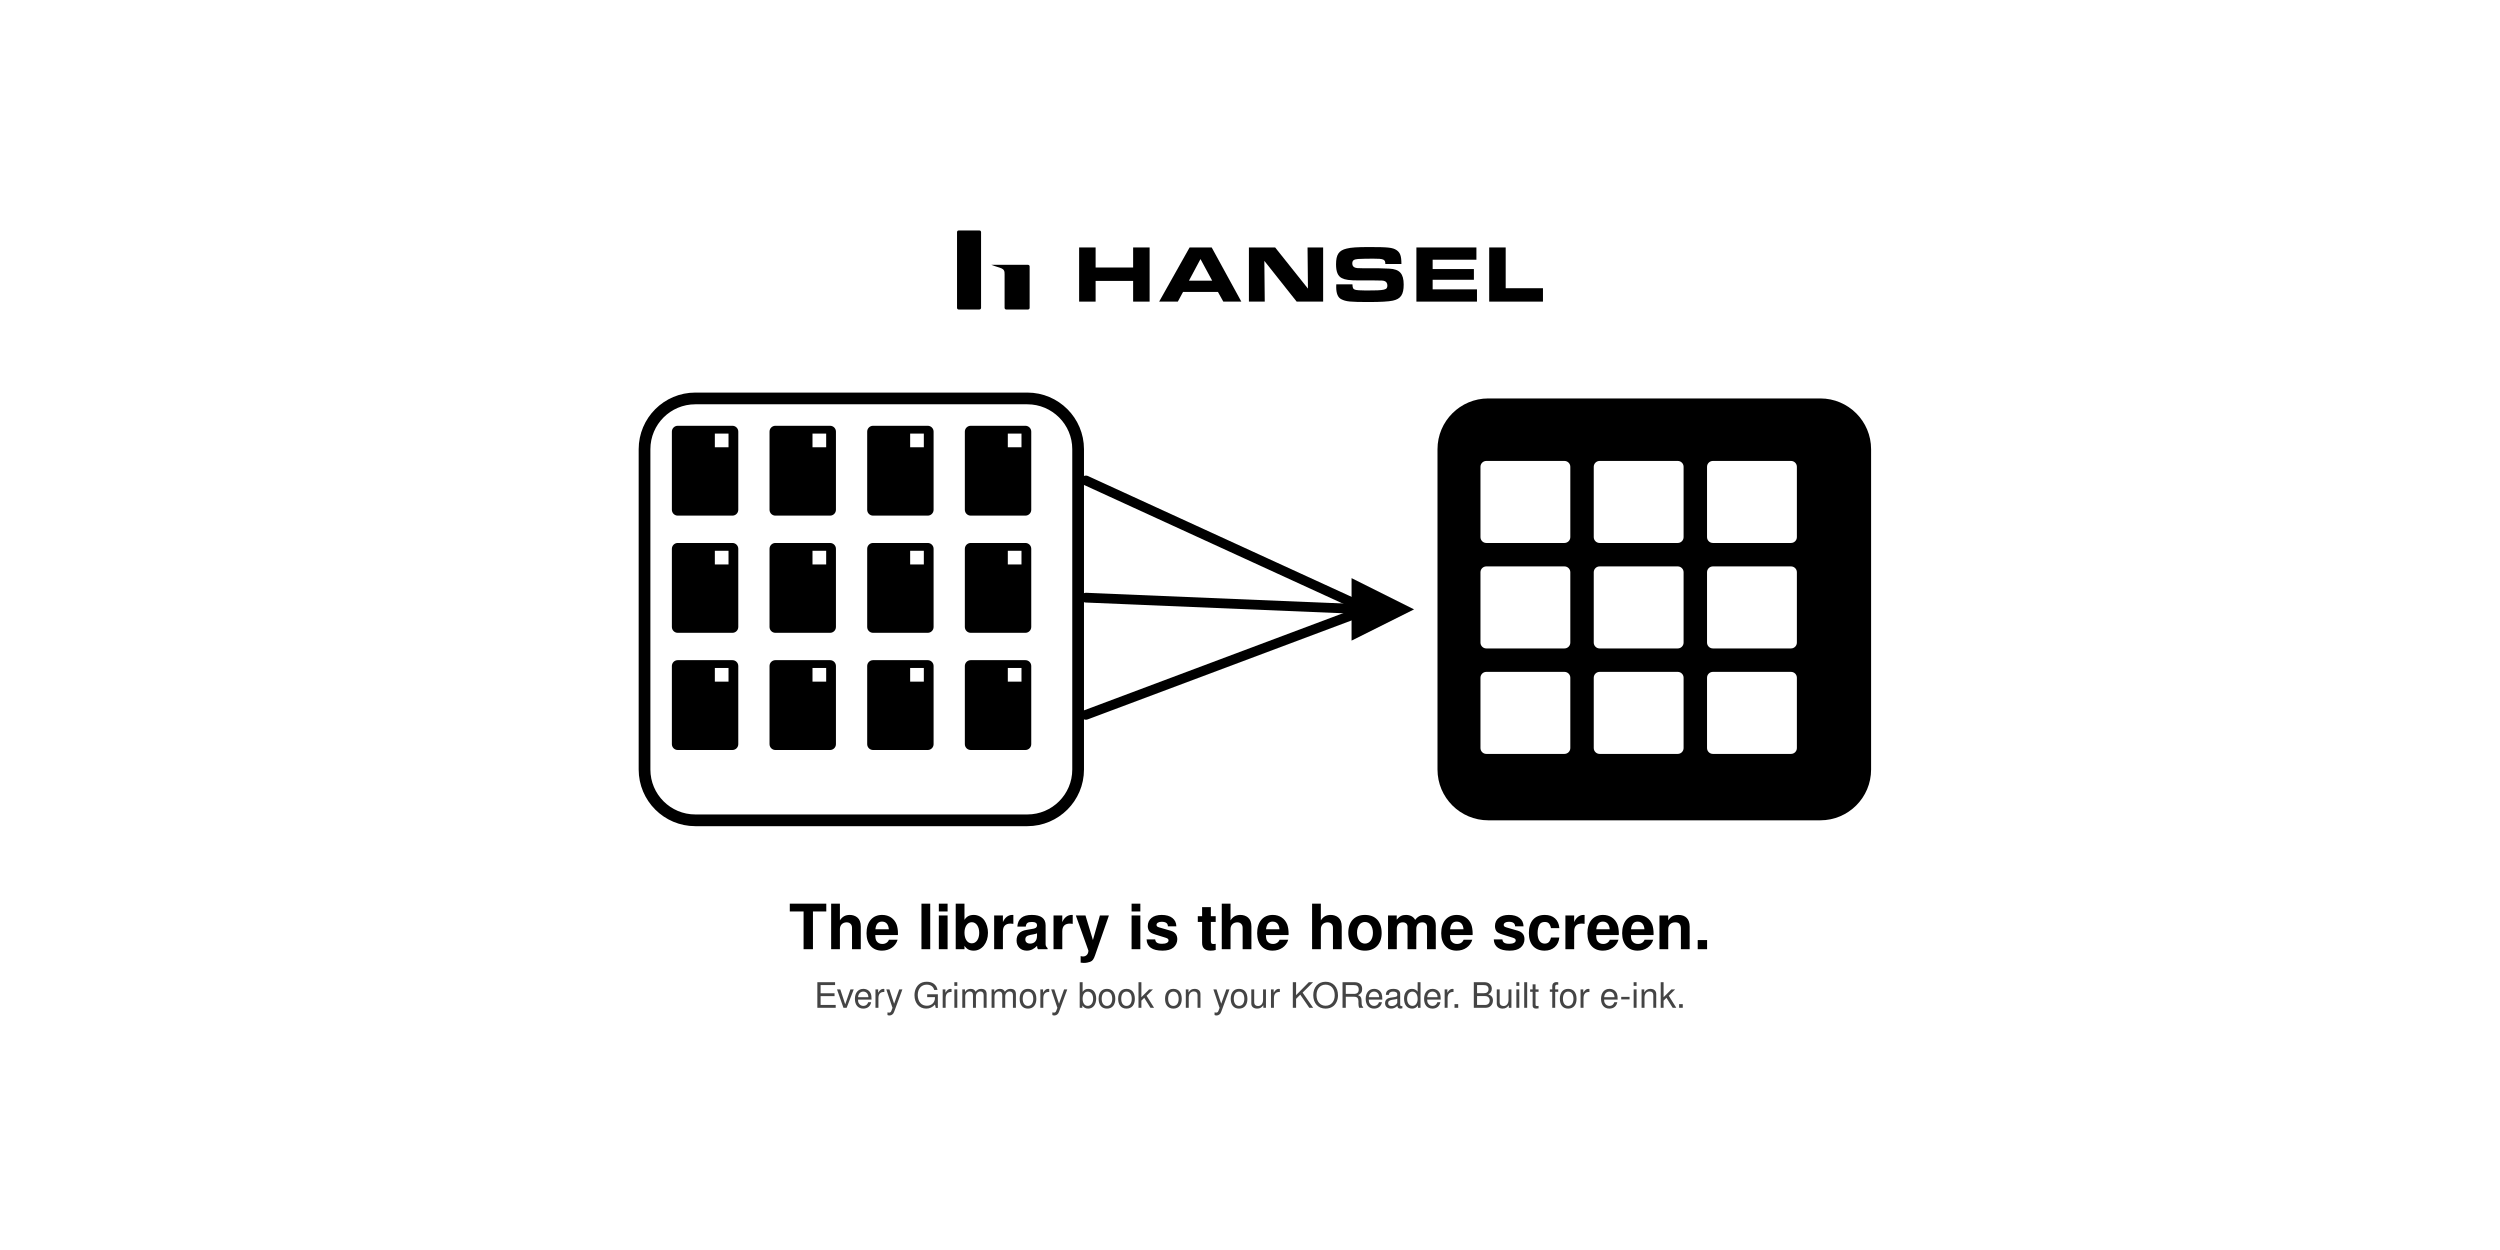
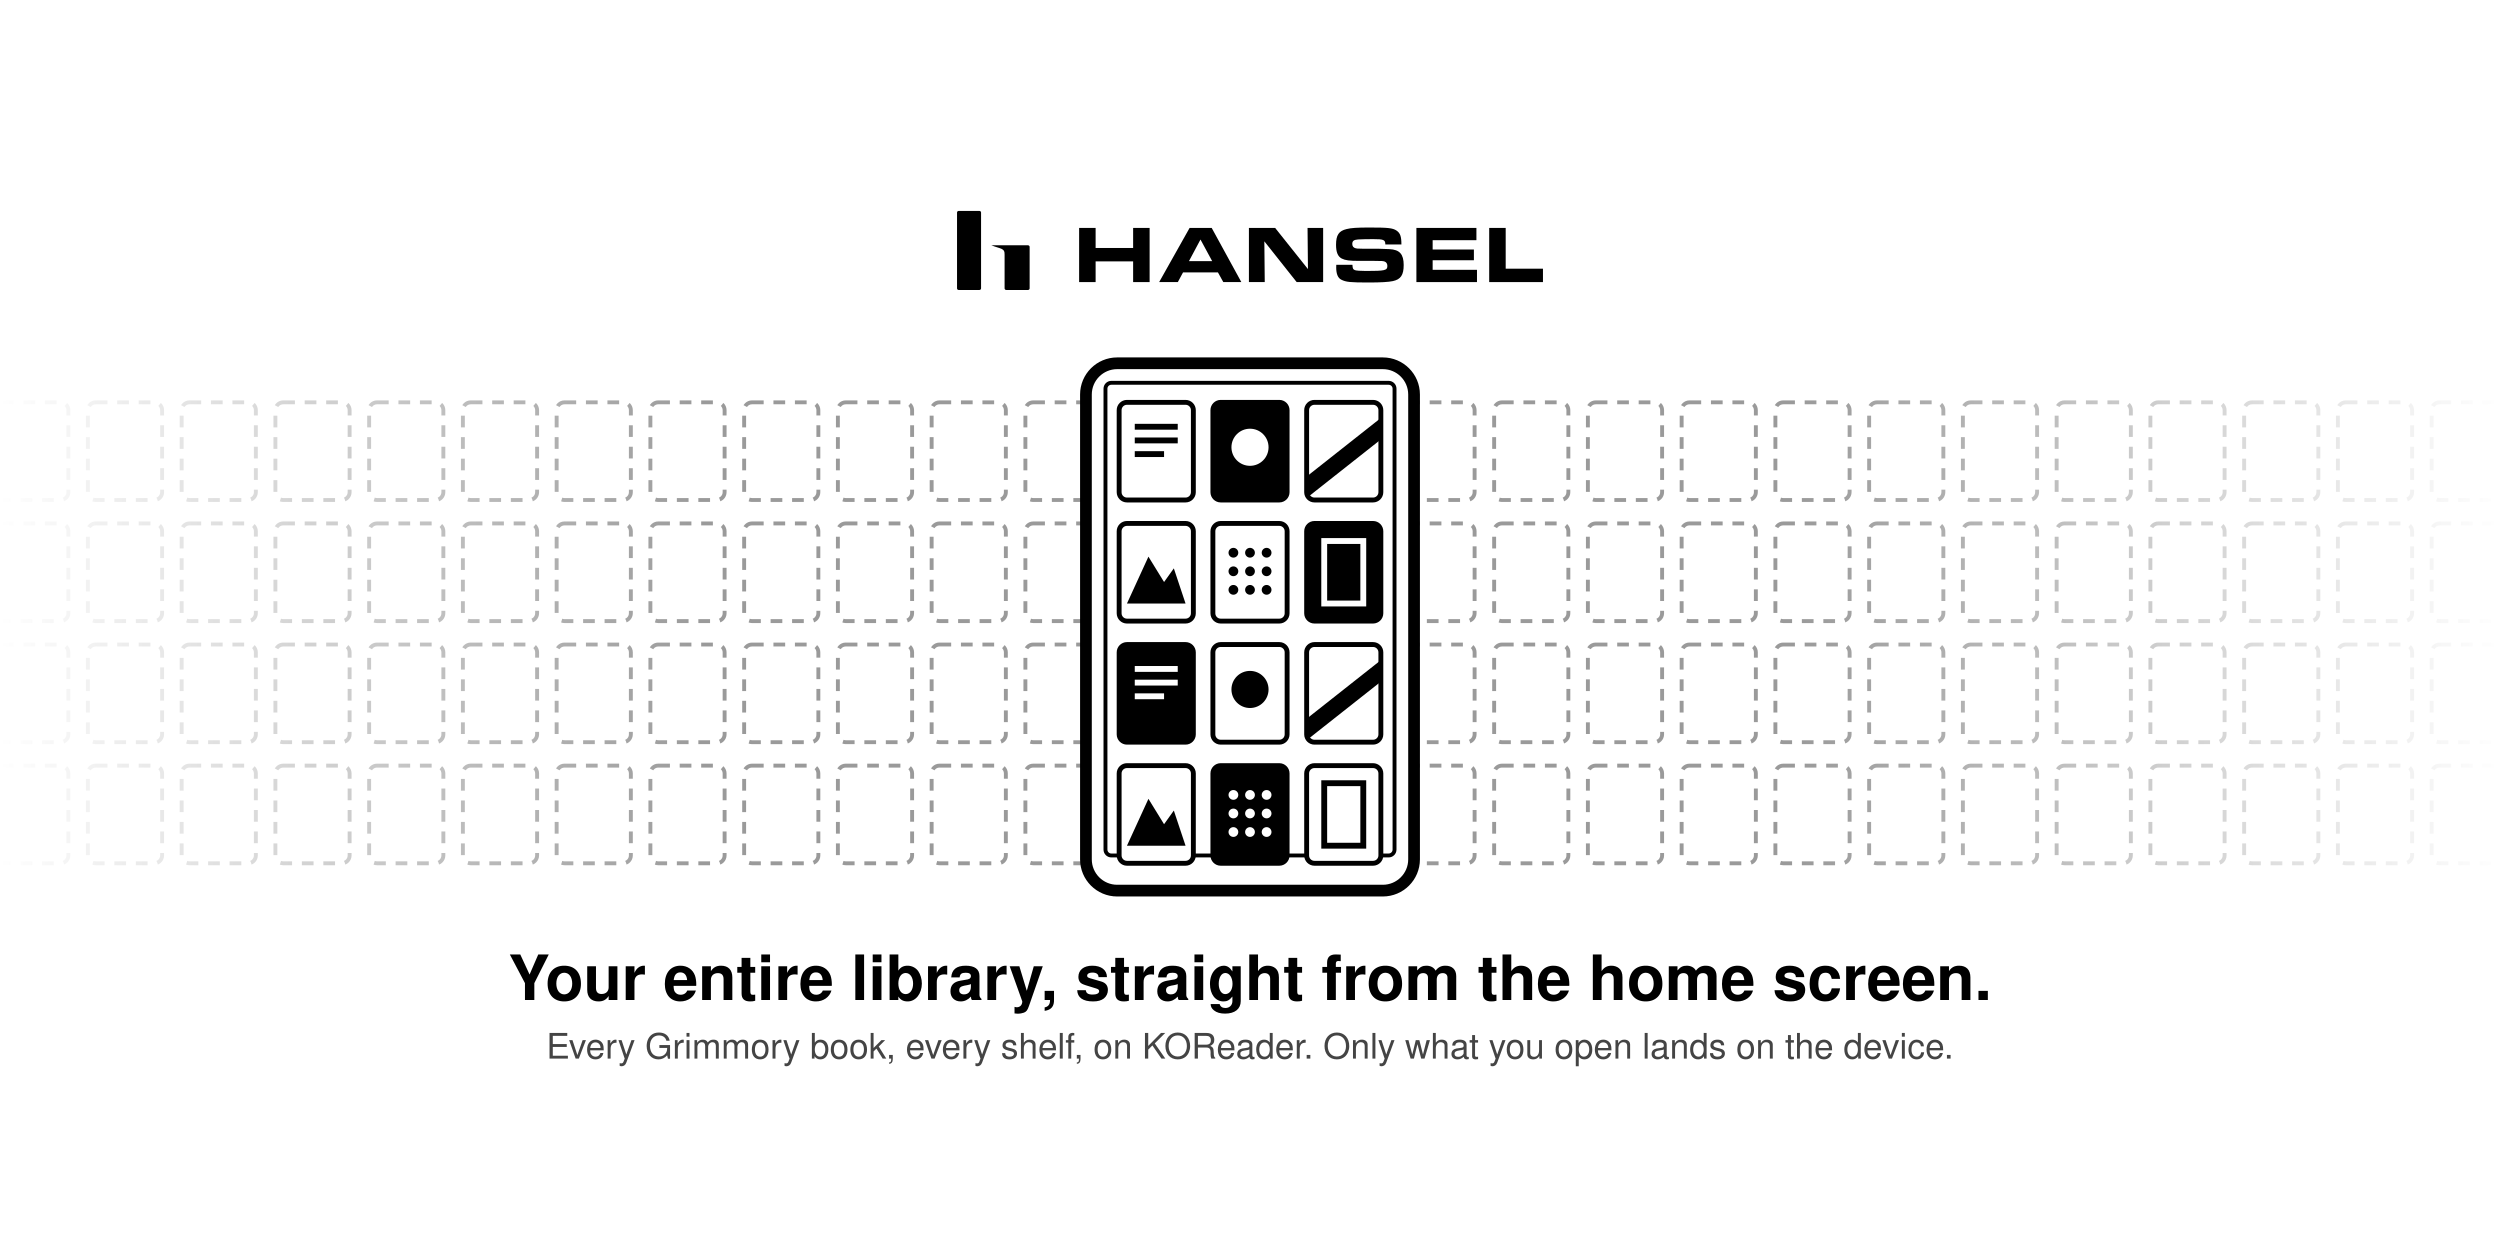
<svg xmlns="http://www.w3.org/2000/svg" width="1280" height="640" viewBox="0 0 1280 640">
+   <defs>
+     <linearGradient id="fl" x1="0" x2="1">
+       <stop offset="0" stop-color="#fff" />
+       <stop offset="1" stop-color="#fff" stop-opacity="0" />
+     </linearGradient>
+     <linearGradient id="fr" x1="1" x2="0">
+       <stop offset="0" stop-color="#fff" />
+       <stop offset="1" stop-color="#fff" stop-opacity="0" />
+     </linearGradient>
+   </defs>
  <rect width="1280" height="640" fill="#fff" />
-   <g transform="translate(490 118) scale(0.05161)" fill="#000">
+   <g>
+     <rect x="-99.0" y="206" width="38" height="50" rx="4" fill="none" stroke="#9a9a9a" stroke-width="2" stroke-dasharray="6 5" />
+     <rect x="-51.0" y="206" width="38" height="50" rx="4" fill="none" stroke="#9a9a9a" stroke-width="2" stroke-dasharray="6 5" />
+     <rect x="-3.0" y="206" width="38" height="50" rx="4" fill="none" stroke="#9a9a9a" stroke-width="2" stroke-dasharray="6 5" />
+     <rect x="45.0" y="206" width="38" height="50" rx="4" fill="none" stroke="#9a9a9a" stroke-width="2" stroke-dasharray="6 5" />
+     <rect x="93.0" y="206" width="38" height="50" rx="4" fill="none" stroke="#9a9a9a" stroke-width="2" stroke-dasharray="6 5" />
+     <rect x="141.0" y="206" width="38" height="50" rx="4" fill="none" stroke="#9a9a9a" stroke-width="2" stroke-dasharray="6 5" />
+     <rect x="189.0" y="206" width="38" height="50" rx="4" fill="none" stroke="#9a9a9a" stroke-width="2" stroke-dasharray="6 5" />
+     <rect x="237.0" y="206" width="38" height="50" rx="4" fill="none" stroke="#9a9a9a" stroke-width="2" stroke-dasharray="6 5" />
+     <rect x="285.0" y="206" width="38" height="50" rx="4" fill="none" stroke="#9a9a9a" stroke-width="2" stroke-dasharray="6 5" />
+     <rect x="333.0" y="206" width="38" height="50" rx="4" fill="none" stroke="#9a9a9a" stroke-width="2" stroke-dasharray="6 5" />
+     <rect x="381.0" y="206" width="38" height="50" rx="4" fill="none" stroke="#9a9a9a" stroke-width="2" stroke-dasharray="6 5" />
+     <rect x="429.0" y="206" width="38" height="50" rx="4" fill="none" stroke="#9a9a9a" stroke-width="2" stroke-dasharray="6 5" />
+     <rect x="477.0" y="206" width="38" height="50" rx="4" fill="none" stroke="#9a9a9a" stroke-width="2" stroke-dasharray="6 5" />
+     <rect x="525.0" y="206" width="38" height="50" rx="4" fill="none" stroke="#9a9a9a" stroke-width="2" stroke-dasharray="6 5" />
+     <rect x="717.0" y="206" width="38" height="50" rx="4" fill="none" stroke="#9a9a9a" stroke-width="2" stroke-dasharray="6 5" />
+     <rect x="765.0" y="206" width="38" height="50" rx="4" fill="none" stroke="#9a9a9a" stroke-width="2" stroke-dasharray="6 5" />
+     <rect x="813.0" y="206" width="38" height="50" rx="4" fill="none" stroke="#9a9a9a" stroke-width="2" stroke-dasharray="6 5" />
+     <rect x="861.0" y="206" width="38" height="50" rx="4" fill="none" stroke="#9a9a9a" stroke-width="2" stroke-dasharray="6 5" />
+     <rect x="909.0" y="206" width="38" height="50" rx="4" fill="none" stroke="#9a9a9a" stroke-width="2" stroke-dasharray="6 5" />
+     <rect x="957.0" y="206" width="38" height="50" rx="4" fill="none" stroke="#9a9a9a" stroke-width="2" stroke-dasharray="6 5" />
+     <rect x="1005.0" y="206" width="38" height="50" rx="4" fill="none" stroke="#9a9a9a" stroke-width="2" stroke-dasharray="6 5" />
+     <rect x="1053.0" y="206" width="38" height="50" rx="4" fill="none" stroke="#9a9a9a" stroke-width="2" stroke-dasharray="6 5" />
+     <rect x="1101.0" y="206" width="38" height="50" rx="4" fill="none" stroke="#9a9a9a" stroke-width="2" stroke-dasharray="6 5" />
+     <rect x="1149.0" y="206" width="38" height="50" rx="4" fill="none" stroke="#9a9a9a" stroke-width="2" stroke-dasharray="6 5" />
+     <rect x="1197.0" y="206" width="38" height="50" rx="4" fill="none" stroke="#9a9a9a" stroke-width="2" stroke-dasharray="6 5" />
+     <rect x="1245.0" y="206" width="38" height="50" rx="4" fill="none" stroke="#9a9a9a" stroke-width="2" stroke-dasharray="6 5" />
+     <rect x="1293.0" y="206" width="38" height="50" rx="4" fill="none" stroke="#9a9a9a" stroke-width="2" stroke-dasharray="6 5" />
+     <rect x="1341.0" y="206" width="38" height="50" rx="4" fill="none" stroke="#9a9a9a" stroke-width="2" stroke-dasharray="6 5" />
+     <rect x="1389.0" y="206" width="38" height="50" rx="4" fill="none" stroke="#9a9a9a" stroke-width="2" stroke-dasharray="6 5" />
+     <rect x="-99.0" y="268" width="38" height="50" rx="4" fill="none" stroke="#9a9a9a" stroke-width="2" stroke-dasharray="6 5" />
+     <rect x="-51.0" y="268" width="38" height="50" rx="4" fill="none" stroke="#9a9a9a" stroke-width="2" stroke-dasharray="6 5" />
+     <rect x="-3.0" y="268" width="38" height="50" rx="4" fill="none" stroke="#9a9a9a" stroke-width="2" stroke-dasharray="6 5" />
+     <rect x="45.0" y="268" width="38" height="50" rx="4" fill="none" stroke="#9a9a9a" stroke-width="2" stroke-dasharray="6 5" />
+     <rect x="93.0" y="268" width="38" height="50" rx="4" fill="none" stroke="#9a9a9a" stroke-width="2" stroke-dasharray="6 5" />
+     <rect x="141.0" y="268" width="38" height="50" rx="4" fill="none" stroke="#9a9a9a" stroke-width="2" stroke-dasharray="6 5" />
+     <rect x="189.0" y="268" width="38" height="50" rx="4" fill="none" stroke="#9a9a9a" stroke-width="2" stroke-dasharray="6 5" />
+     <rect x="237.0" y="268" width="38" height="50" rx="4" fill="none" stroke="#9a9a9a" stroke-width="2" stroke-dasharray="6 5" />
+     <rect x="285.0" y="268" width="38" height="50" rx="4" fill="none" stroke="#9a9a9a" stroke-width="2" stroke-dasharray="6 5" />
+     <rect x="333.0" y="268" width="38" height="50" rx="4" fill="none" stroke="#9a9a9a" stroke-width="2" stroke-dasharray="6 5" />
+     <rect x="381.0" y="268" width="38" height="50" rx="4" fill="none" stroke="#9a9a9a" stroke-width="2" stroke-dasharray="6 5" />
+     <rect x="429.0" y="268" width="38" height="50" rx="4" fill="none" stroke="#9a9a9a" stroke-width="2" stroke-dasharray="6 5" />
+     <rect x="477.0" y="268" width="38" height="50" rx="4" fill="none" stroke="#9a9a9a" stroke-width="2" stroke-dasharray="6 5" />
+     <rect x="525.0" y="268" width="38" height="50" rx="4" fill="none" stroke="#9a9a9a" stroke-width="2" stroke-dasharray="6 5" />
+     <rect x="717.0" y="268" width="38" height="50" rx="4" fill="none" stroke="#9a9a9a" stroke-width="2" stroke-dasharray="6 5" />
+     <rect x="765.0" y="268" width="38" height="50" rx="4" fill="none" stroke="#9a9a9a" stroke-width="2" stroke-dasharray="6 5" />
+     <rect x="813.0" y="268" width="38" height="50" rx="4" fill="none" stroke="#9a9a9a" stroke-width="2" stroke-dasharray="6 5" />
+     <rect x="861.0" y="268" width="38" height="50" rx="4" fill="none" stroke="#9a9a9a" stroke-width="2" stroke-dasharray="6 5" />
+     <rect x="909.0" y="268" width="38" height="50" rx="4" fill="none" stroke="#9a9a9a" stroke-width="2" stroke-dasharray="6 5" />
+     <rect x="957.0" y="268" width="38" height="50" rx="4" fill="none" stroke="#9a9a9a" stroke-width="2" stroke-dasharray="6 5" />
+     <rect x="1005.0" y="268" width="38" height="50" rx="4" fill="none" stroke="#9a9a9a" stroke-width="2" stroke-dasharray="6 5" />
+     <rect x="1053.0" y="268" width="38" height="50" rx="4" fill="none" stroke="#9a9a9a" stroke-width="2" stroke-dasharray="6 5" />
+     <rect x="1101.0" y="268" width="38" height="50" rx="4" fill="none" stroke="#9a9a9a" stroke-width="2" stroke-dasharray="6 5" />
+     <rect x="1149.0" y="268" width="38" height="50" rx="4" fill="none" stroke="#9a9a9a" stroke-width="2" stroke-dasharray="6 5" />
+     <rect x="1197.0" y="268" width="38" height="50" rx="4" fill="none" stroke="#9a9a9a" stroke-width="2" stroke-dasharray="6 5" />
+     <rect x="1245.0" y="268" width="38" height="50" rx="4" fill="none" stroke="#9a9a9a" stroke-width="2" stroke-dasharray="6 5" />
+     <rect x="1293.0" y="268" width="38" height="50" rx="4" fill="none" stroke="#9a9a9a" stroke-width="2" stroke-dasharray="6 5" />
+     <rect x="1341.0" y="268" width="38" height="50" rx="4" fill="none" stroke="#9a9a9a" stroke-width="2" stroke-dasharray="6 5" />
+     <rect x="1389.0" y="268" width="38" height="50" rx="4" fill="none" stroke="#9a9a9a" stroke-width="2" stroke-dasharray="6 5" />
+     <rect x="-99.0" y="330" width="38" height="50" rx="4" fill="none" stroke="#9a9a9a" stroke-width="2" stroke-dasharray="6 5" />
+     <rect x="-51.0" y="330" width="38" height="50" rx="4" fill="none" stroke="#9a9a9a" stroke-width="2" stroke-dasharray="6 5" />
+     <rect x="-3.0" y="330" width="38" height="50" rx="4" fill="none" stroke="#9a9a9a" stroke-width="2" stroke-dasharray="6 5" />
+     <rect x="45.0" y="330" width="38" height="50" rx="4" fill="none" stroke="#9a9a9a" stroke-width="2" stroke-dasharray="6 5" />
+     <rect x="93.0" y="330" width="38" height="50" rx="4" fill="none" stroke="#9a9a9a" stroke-width="2" stroke-dasharray="6 5" />
+     <rect x="141.0" y="330" width="38" height="50" rx="4" fill="none" stroke="#9a9a9a" stroke-width="2" stroke-dasharray="6 5" />
+     <rect x="189.0" y="330" width="38" height="50" rx="4" fill="none" stroke="#9a9a9a" stroke-width="2" stroke-dasharray="6 5" />
+     <rect x="237.0" y="330" width="38" height="50" rx="4" fill="none" stroke="#9a9a9a" stroke-width="2" stroke-dasharray="6 5" />
+     <rect x="285.0" y="330" width="38" height="50" rx="4" fill="none" stroke="#9a9a9a" stroke-width="2" stroke-dasharray="6 5" />
+     <rect x="333.0" y="330" width="38" height="50" rx="4" fill="none" stroke="#9a9a9a" stroke-width="2" stroke-dasharray="6 5" />
+     <rect x="381.0" y="330" width="38" height="50" rx="4" fill="none" stroke="#9a9a9a" stroke-width="2" stroke-dasharray="6 5" />
+     <rect x="429.0" y="330" width="38" height="50" rx="4" fill="none" stroke="#9a9a9a" stroke-width="2" stroke-dasharray="6 5" />
+     <rect x="477.0" y="330" width="38" height="50" rx="4" fill="none" stroke="#9a9a9a" stroke-width="2" stroke-dasharray="6 5" />
+     <rect x="525.0" y="330" width="38" height="50" rx="4" fill="none" stroke="#9a9a9a" stroke-width="2" stroke-dasharray="6 5" />
+     <rect x="717.0" y="330" width="38" height="50" rx="4" fill="none" stroke="#9a9a9a" stroke-width="2" stroke-dasharray="6 5" />
+     <rect x="765.0" y="330" width="38" height="50" rx="4" fill="none" stroke="#9a9a9a" stroke-width="2" stroke-dasharray="6 5" />
+     <rect x="813.0" y="330" width="38" height="50" rx="4" fill="none" stroke="#9a9a9a" stroke-width="2" stroke-dasharray="6 5" />
+     <rect x="861.0" y="330" width="38" height="50" rx="4" fill="none" stroke="#9a9a9a" stroke-width="2" stroke-dasharray="6 5" />
+     <rect x="909.0" y="330" width="38" height="50" rx="4" fill="none" stroke="#9a9a9a" stroke-width="2" stroke-dasharray="6 5" />
+     <rect x="957.0" y="330" width="38" height="50" rx="4" fill="none" stroke="#9a9a9a" stroke-width="2" stroke-dasharray="6 5" />
+     <rect x="1005.0" y="330" width="38" height="50" rx="4" fill="none" stroke="#9a9a9a" stroke-width="2" stroke-dasharray="6 5" />
+     <rect x="1053.0" y="330" width="38" height="50" rx="4" fill="none" stroke="#9a9a9a" stroke-width="2" stroke-dasharray="6 5" />
+     <rect x="1101.0" y="330" width="38" height="50" rx="4" fill="none" stroke="#9a9a9a" stroke-width="2" stroke-dasharray="6 5" />
+     <rect x="1149.0" y="330" width="38" height="50" rx="4" fill="none" stroke="#9a9a9a" stroke-width="2" stroke-dasharray="6 5" />
+     <rect x="1197.0" y="330" width="38" height="50" rx="4" fill="none" stroke="#9a9a9a" stroke-width="2" stroke-dasharray="6 5" />
+     <rect x="1245.0" y="330" width="38" height="50" rx="4" fill="none" stroke="#9a9a9a" stroke-width="2" stroke-dasharray="6 5" />
+     <rect x="1293.0" y="330" width="38" height="50" rx="4" fill="none" stroke="#9a9a9a" stroke-width="2" stroke-dasharray="6 5" />
+     <rect x="1341.0" y="330" width="38" height="50" rx="4" fill="none" stroke="#9a9a9a" stroke-width="2" stroke-dasharray="6 5" />
+     <rect x="1389.0" y="330" width="38" height="50" rx="4" fill="none" stroke="#9a9a9a" stroke-width="2" stroke-dasharray="6 5" />
+     <rect x="-99.0" y="392" width="38" height="50" rx="4" fill="none" stroke="#9a9a9a" stroke-width="2" stroke-dasharray="6 5" />
+     <rect x="-51.0" y="392" width="38" height="50" rx="4" fill="none" stroke="#9a9a9a" stroke-width="2" stroke-dasharray="6 5" />
+     <rect x="-3.0" y="392" width="38" height="50" rx="4" fill="none" stroke="#9a9a9a" stroke-width="2" stroke-dasharray="6 5" />
+     <rect x="45.0" y="392" width="38" height="50" rx="4" fill="none" stroke="#9a9a9a" stroke-width="2" stroke-dasharray="6 5" />
+     <rect x="93.0" y="392" width="38" height="50" rx="4" fill="none" stroke="#9a9a9a" stroke-width="2" stroke-dasharray="6 5" />
+     <rect x="141.0" y="392" width="38" height="50" rx="4" fill="none" stroke="#9a9a9a" stroke-width="2" stroke-dasharray="6 5" />
+     <rect x="189.0" y="392" width="38" height="50" rx="4" fill="none" stroke="#9a9a9a" stroke-width="2" stroke-dasharray="6 5" />
+     <rect x="237.0" y="392" width="38" height="50" rx="4" fill="none" stroke="#9a9a9a" stroke-width="2" stroke-dasharray="6 5" />
+     <rect x="285.0" y="392" width="38" height="50" rx="4" fill="none" stroke="#9a9a9a" stroke-width="2" stroke-dasharray="6 5" />
+     <rect x="333.0" y="392" width="38" height="50" rx="4" fill="none" stroke="#9a9a9a" stroke-width="2" stroke-dasharray="6 5" />
+     <rect x="381.0" y="392" width="38" height="50" rx="4" fill="none" stroke="#9a9a9a" stroke-width="2" stroke-dasharray="6 5" />
+     <rect x="429.0" y="392" width="38" height="50" rx="4" fill="none" stroke="#9a9a9a" stroke-width="2" stroke-dasharray="6 5" />
+     <rect x="477.0" y="392" width="38" height="50" rx="4" fill="none" stroke="#9a9a9a" stroke-width="2" stroke-dasharray="6 5" />
+     <rect x="525.0" y="392" width="38" height="50" rx="4" fill="none" stroke="#9a9a9a" stroke-width="2" stroke-dasharray="6 5" />
+     <rect x="717.0" y="392" width="38" height="50" rx="4" fill="none" stroke="#9a9a9a" stroke-width="2" stroke-dasharray="6 5" />
+     <rect x="765.0" y="392" width="38" height="50" rx="4" fill="none" stroke="#9a9a9a" stroke-width="2" stroke-dasharray="6 5" />
+     <rect x="813.0" y="392" width="38" height="50" rx="4" fill="none" stroke="#9a9a9a" stroke-width="2" stroke-dasharray="6 5" />
+     <rect x="861.0" y="392" width="38" height="50" rx="4" fill="none" stroke="#9a9a9a" stroke-width="2" stroke-dasharray="6 5" />
+     <rect x="909.0" y="392" width="38" height="50" rx="4" fill="none" stroke="#9a9a9a" stroke-width="2" stroke-dasharray="6 5" />
+     <rect x="957.0" y="392" width="38" height="50" rx="4" fill="none" stroke="#9a9a9a" stroke-width="2" stroke-dasharray="6 5" />
+     <rect x="1005.0" y="392" width="38" height="50" rx="4" fill="none" stroke="#9a9a9a" stroke-width="2" stroke-dasharray="6 5" />
+     <rect x="1053.0" y="392" width="38" height="50" rx="4" fill="none" stroke="#9a9a9a" stroke-width="2" stroke-dasharray="6 5" />
+     <rect x="1101.0" y="392" width="38" height="50" rx="4" fill="none" stroke="#9a9a9a" stroke-width="2" stroke-dasharray="6 5" />
+     <rect x="1149.0" y="392" width="38" height="50" rx="4" fill="none" stroke="#9a9a9a" stroke-width="2" stroke-dasharray="6 5" />
+     <rect x="1197.0" y="392" width="38" height="50" rx="4" fill="none" stroke="#9a9a9a" stroke-width="2" stroke-dasharray="6 5" />
+     <rect x="1245.0" y="392" width="38" height="50" rx="4" fill="none" stroke="#9a9a9a" stroke-width="2" stroke-dasharray="6 5" />
+     <rect x="1293.0" y="392" width="38" height="50" rx="4" fill="none" stroke="#9a9a9a" stroke-width="2" stroke-dasharray="6 5" />
+     <rect x="1341.0" y="392" width="38" height="50" rx="4" fill="none" stroke="#9a9a9a" stroke-width="2" stroke-dasharray="6 5" />
+     <rect x="1389.0" y="392" width="38" height="50" rx="4" fill="none" stroke="#9a9a9a" stroke-width="2" stroke-dasharray="6 5" />
+   </g>
+   <rect x="0" y="180" width="360" height="290" fill="url(#fl)" />
+   <rect x="920" y="180" width="360" height="290" fill="url(#fr)" />
+   <rect x="556" y="186" width="168" height="270" rx="16" fill="#fff" stroke="#000" stroke-width="6" />
+   <rect x="566" y="196" width="148" height="242" rx="3" fill="#fff" stroke="#000" stroke-width="2" />
+   <g>
+     <rect x="573.0" y="206" width="38" height="50" rx="4" fill="#fff" stroke="#000" stroke-width="2.5" />
+     <rect x="581.0" y="217" width="22" height="3" fill="#000" />
+     <rect x="581.0" y="224" width="22" height="3" fill="#000" />
+     <rect x="581.0" y="231" width="15" height="3" fill="#000" />
+     <rect x="621.0" y="206" width="38" height="50" rx="4" fill="#000" stroke="#000" stroke-width="2.5" />
+     <circle cx="640.0" cy="229.0" r="9.5" fill="#fff" />
+     <rect x="669.0" y="206" width="38" height="50" rx="4" fill="#fff" stroke="#000" stroke-width="2.5" />
+     <path d="M669.0 244 L707.0 214 L707.0 225 L669.0 255 Z" fill="#000" />
+     <rect x="573.0" y="268" width="38" height="50" rx="4" fill="#fff" stroke="#000" stroke-width="2.5" />
+     <path d="M577.0 309 L588.0 285 L596.0 298 L601.0 291 L607.0 309 Z" fill="#000" />
+     <rect x="621.0" y="268" width="38" height="50" rx="4" fill="#fff" stroke="#000" stroke-width="2.5" />
+     <circle cx="631.5" cy="283.0" r="2.5" fill="#000" />
+     <circle cx="631.5" cy="292.5" r="2.5" fill="#000" />
+     <circle cx="631.5" cy="302.0" r="2.5" fill="#000" />
+     <circle cx="640.0" cy="283.0" r="2.5" fill="#000" />
+     <circle cx="640.0" cy="292.5" r="2.5" fill="#000" />
+     <circle cx="640.0" cy="302.0" r="2.5" fill="#000" />
+     <circle cx="648.5" cy="283.0" r="2.5" fill="#000" />
+     <circle cx="648.5" cy="292.5" r="2.5" fill="#000" />
+     <circle cx="648.5" cy="302.0" r="2.5" fill="#000" />
+     <rect x="669.0" y="268" width="38" height="50" rx="4" fill="#000" stroke="#000" stroke-width="2.5" />
+     <rect x="678.0" y="277" width="20" height="32" fill="none" stroke="#fff" stroke-width="3" />
+     <rect x="573.0" y="330" width="38" height="50" rx="4" fill="#000" stroke="#000" stroke-width="2.5" />
+     <rect x="581.0" y="341" width="22" height="3" fill="#fff" />
+     <rect x="581.0" y="348" width="22" height="3" fill="#fff" />
+     <rect x="581.0" y="355" width="15" height="3" fill="#fff" />
+     <rect x="621.0" y="330" width="38" height="50" rx="4" fill="#fff" stroke="#000" stroke-width="2.5" />
+     <circle cx="640.0" cy="353.0" r="9.5" fill="#000" />
+     <rect x="669.0" y="330" width="38" height="50" rx="4" fill="#fff" stroke="#000" stroke-width="2.5" />
+     <path d="M669.0 368 L707.0 338 L707.0 349 L669.0 379 Z" fill="#000" />
+     <rect x="573.0" y="392" width="38" height="50" rx="4" fill="#fff" stroke="#000" stroke-width="2.5" />
+     <path d="M577.0 433 L588.0 409 L596.0 422 L601.0 415 L607.0 433 Z" fill="#000" />
+     <rect x="621.0" y="392" width="38" height="50" rx="4" fill="#000" stroke="#000" stroke-width="2.5" />
+     <circle cx="631.5" cy="407.0" r="2.5" fill="#fff" />
+     <circle cx="631.5" cy="416.5" r="2.5" fill="#fff" />
+     <circle cx="631.5" cy="426.0" r="2.5" fill="#fff" />
+     <circle cx="640.0" cy="407.0" r="2.5" fill="#fff" />
+     <circle cx="640.0" cy="416.5" r="2.5" fill="#fff" />
+     <circle cx="640.0" cy="426.0" r="2.5" fill="#fff" />
+     <circle cx="648.5" cy="407.0" r="2.5" fill="#fff" />
+     <circle cx="648.5" cy="416.5" r="2.5" fill="#fff" />
+     <circle cx="648.5" cy="426.0" r="2.5" fill="#fff" />
+     <rect x="669.0" y="392" width="38" height="50" rx="4" fill="#fff" stroke="#000" stroke-width="2.5" />
+     <rect x="678.0" y="401" width="20" height="32" fill="none" stroke="#000" stroke-width="3" />
+   </g>
+   <g transform="translate(490 108) scale(0.05161)" fill="#000">
    <path d="M222.43 784.09H15.987C7.157 784.09 0 776.932 0 768.103V15.987C0 7.157 7.157 0 15.987 0H222.43C231.26 1.69378e-06 238.417 7.157 238.417 15.987V768.103C238.417 776.932 231.26 784.09 222.43 784.09Z" />
    <path d="M704.301 340.836H340.836C430.829 378.124 475.153 365.985 471.797 434.859V768.103C471.797 776.932 478.954 784.09 487.784 784.09H704.301C713.131 784.09 720.288 776.932 720.288 768.103V356.822C720.288 347.993 713.131 340.836 704.301 340.836Z" />
    <path d="M1211.27 705.854V168.514H1374.81V367.499H1747V168.514H1910.54V705.854H1747V500.424H1374.81V705.854H1211.27Z" />
    <path d="M2005.14 705.854L2307.24 168.514H2526.37L2820.42 705.854H2641.57L2588.4 609.987H2241.99L2190.43 705.854H2005.14ZM2300.8 498.007H2531.2L2415.2 283.716L2300.8 498.007Z" />
    <path d="M2895.65 705.854V168.514H3155.86L3481.33 576.957L3477.3 168.514H3631.98V705.854H3369.35L3048.72 301.439L3052.75 705.854H2895.65Z" />
    <path d="M3762.42 534.26H3922.73C3924.34 571.318 3928.37 580.179 3947.71 587.43C3959.79 592.263 4005.71 595.486 4057.27 595.486C4246.59 595.486 4269.14 589.847 4269.14 545.538C4269.14 523.787 4258.67 507.675 4241.75 502.035C4224.03 496.396 4224.03 496.396 4139.44 495.591H3991.21C3892.12 495.591 3851.03 489.951 3816.39 472.228C3777.72 452.088 3760 409.391 3760 336.08C3760 239.407 3787.39 198.321 3864.73 179.792C3908.23 168.514 3971.07 164.486 4088.69 164.486C4277.2 164.486 4320.7 169.32 4359.37 194.293C4396.43 219.267 4408.51 252.297 4408.51 332.858H4249C4249 286.133 4232.89 279.688 4127.36 279.688C4074.99 279.688 4004.9 281.299 3979.13 282.91C3935.62 286.133 3921.12 297.411 3921.12 328.024C3921.12 350.581 3932.4 365.082 3955.76 370.721C3965.43 373.138 3968.65 373.944 4021.82 374.749H4174.08C4188.58 374.749 4261.09 377.166 4288.48 378.778C4390.79 383.611 4431.07 428.725 4431.07 536.677C4431.07 635.766 4402.07 679.269 4323.12 696.187C4282.84 705.048 4203.08 709.882 4086.27 709.882C3900.18 709.882 3859.09 705.854 3811.56 681.686C3778.53 665.574 3761.61 624.488 3761.61 560.845C3761.61 556.011 3761.61 545.538 3762.42 534.26Z" />
    <path d="M4557.22 168.514H5152.56V290.161H4718.34V382.805H5127.59V489.146H4718.34V584.207H5158.2V705.854H4557.22V168.514Z" />
    <path d="M5279.43 705.854V168.514H5442.97V572.929H5812.74V705.854H5279.43Z" />
  </g>
-   <rect x="330" y="204" width="222" height="216" rx="26" fill="#fff" stroke="#000" stroke-width="6" />
-   <g fill="#000">
-     <rect x="344" y="218" width="34" height="46" rx="3" />
-     <rect x="366" y="222" width="7" height="7" fill="#fff" />
-     <rect x="394" y="218" width="34" height="46" rx="3" />
-     <rect x="416" y="222" width="7" height="7" fill="#fff" />
-     <rect x="444" y="218" width="34" height="46" rx="3" />
-     <rect x="466" y="222" width="7" height="7" fill="#fff" />
-     <rect x="494" y="218" width="34" height="46" rx="3" />
-     <rect x="516" y="222" width="7" height="7" fill="#fff" />
-     <rect x="344" y="278" width="34" height="46" rx="3" />
-     <rect x="366" y="282" width="7" height="7" fill="#fff" />
-     <rect x="394" y="278" width="34" height="46" rx="3" />
-     <rect x="416" y="282" width="7" height="7" fill="#fff" />
-     <rect x="444" y="278" width="34" height="46" rx="3" />
-     <rect x="466" y="282" width="7" height="7" fill="#fff" />
-     <rect x="494" y="278" width="34" height="46" rx="3" />
-     <rect x="516" y="282" width="7" height="7" fill="#fff" />
-     <rect x="344" y="338" width="34" height="46" rx="3" />
-     <rect x="366" y="342" width="7" height="7" fill="#fff" />
-     <rect x="394" y="338" width="34" height="46" rx="3" />
-     <rect x="416" y="342" width="7" height="7" fill="#fff" />
-     <rect x="444" y="338" width="34" height="46" rx="3" />
-     <rect x="466" y="342" width="7" height="7" fill="#fff" />
-     <rect x="494" y="338" width="34" height="46" rx="3" />
-     <rect x="516" y="342" width="7" height="7" fill="#fff" />
-   </g>
-   <line x1="556" y1="246" x2="700" y2="312" stroke="#000" stroke-width="5" stroke-linecap="round" />
-   <line x1="556" y1="306" x2="700" y2="312" stroke="#000" stroke-width="5" stroke-linecap="round" />
-   <line x1="556" y1="366" x2="700" y2="312" stroke="#000" stroke-width="5" stroke-linecap="round" />
-   <path d="M 692 296 L 724 312 L 692 328 Z" fill="#000" />
-   <rect x="736" y="204" width="222" height="216" rx="26" fill="#000" />
-   <g>
-     <rect x="758" y="236" width="46" height="42" rx="3" fill="#fff" />
-     <rect x="816" y="236" width="46" height="42" rx="3" fill="#fff" />
-     <rect x="874" y="236" width="46" height="42" rx="3" fill="#fff" />
-     <rect x="758" y="290" width="46" height="42" rx="3" fill="#fff" />
-     <rect x="816" y="290" width="46" height="42" rx="3" fill="#fff" />
-     <rect x="874" y="290" width="46" height="42" rx="3" fill="#fff" />
-     <rect x="758" y="344" width="46" height="42" rx="3" fill="#fff" />
-     <rect x="816" y="344" width="46" height="42" rx="3" fill="#fff" />
-     <rect x="874" y="344" width="46" height="42" rx="3" fill="#fff" />
-   </g>
-   <text x="640" y="486" text-anchor="middle" font-family="Helvetica, Arial, sans-serif" font-weight="700" font-size="32" fill="#000">The library is the home screen.</text>
-   <text x="640" y="516" text-anchor="middle" font-family="Helvetica, Arial, sans-serif" font-size="18" fill="#444">Every Grimmory book on your KOReader. Built for e-ink.</text>
+   <text x="640" y="512" text-anchor="middle" font-family="Helvetica, Arial, sans-serif" font-weight="700" font-size="32" fill="#000">Your entire library, straight from the home screen.</text>
+   <text x="640" y="542" text-anchor="middle" font-family="Helvetica, Arial, sans-serif" font-size="18" fill="#444">Every Grimmory book, every shelf, on KOReader. Only what you open lands on the device.</text>
</svg>
